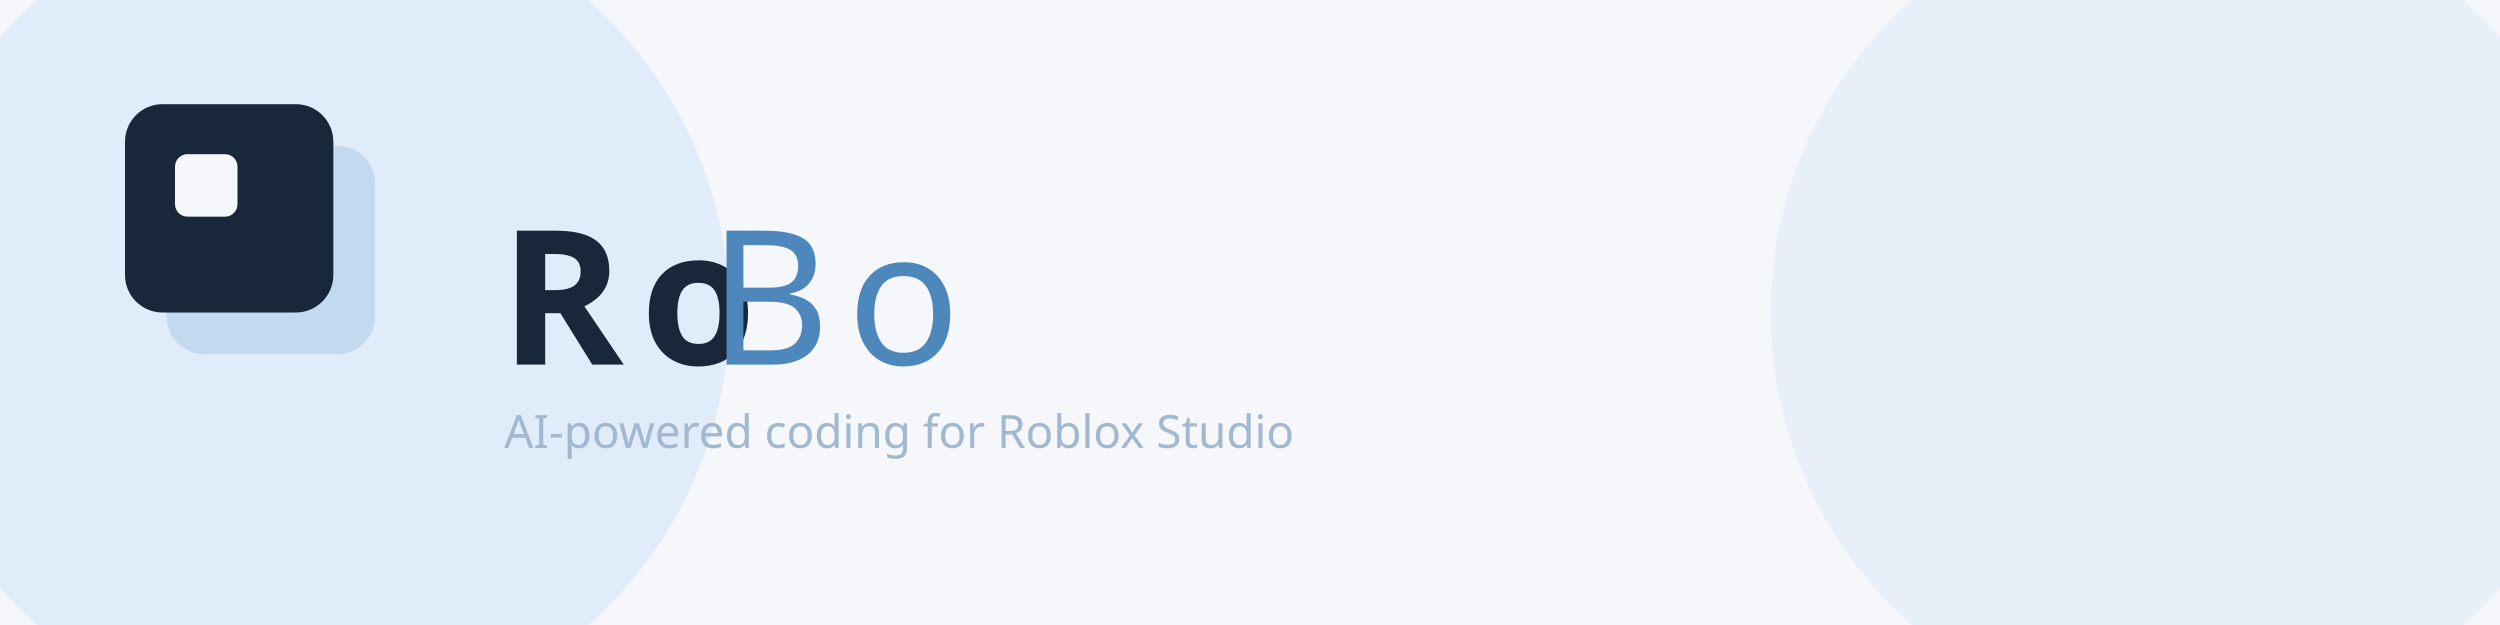
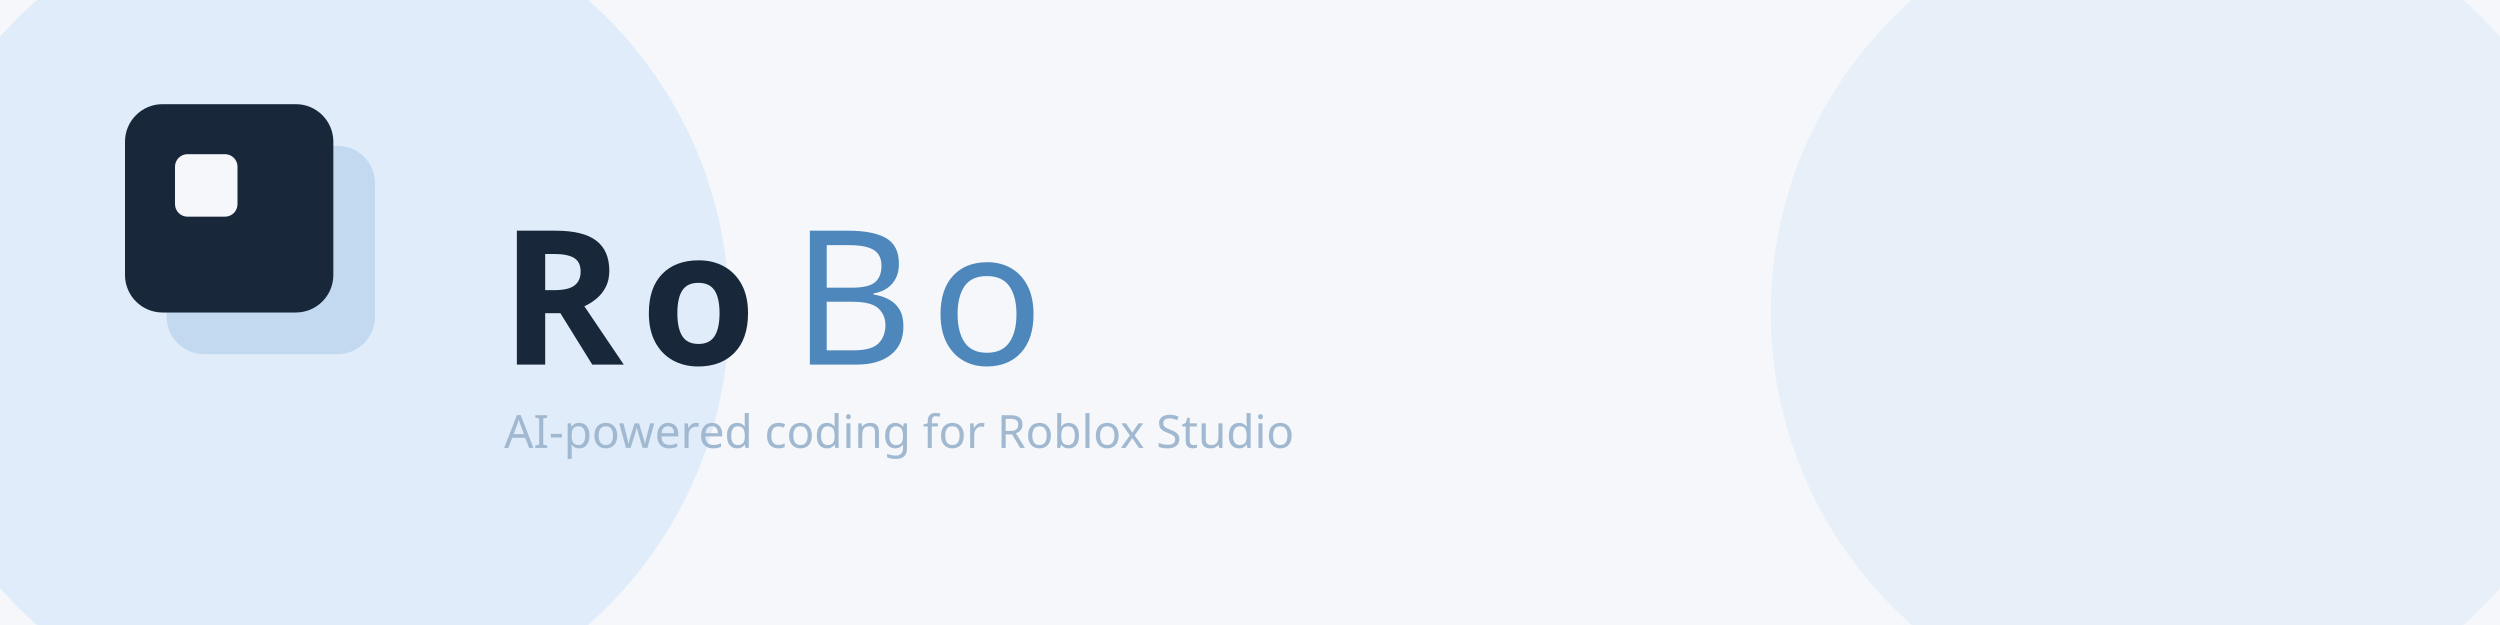
<svg xmlns="http://www.w3.org/2000/svg" viewBox="0 0 1200 300" fill="none">
  <rect width="1200" height="300" fill="#f5f7fa" />
  <circle cx="150" cy="150" r="200" fill="rgba(175,210,248,0.3)" />
  <circle cx="1050" cy="150" r="200" fill="rgba(190,218,250,0.25)" />
  <rect x="80" y="70" width="100" height="100" rx="18" fill="#c2d9f0" />
  <rect x="60" y="50" width="100" height="100" rx="18" fill="#18283a" />
  <rect x="84" y="74" width="30" height="30" rx="6" fill="#f5f7fa" />
  <text x="240" y="175" font-family="Space Grotesk, sans-serif" font-size="90" font-weight="600" letter-spacing="8" fill="#18283a">Ro</text>
-   <text x="340" y="175" font-family="Space Grotesk, sans-serif" font-size="90" font-weight="400" letter-spacing="8" fill="#4e87bb">Bo</text>
+   <text x="380" y="175" font-family="Space Grotesk, sans-serif" font-size="90" font-weight="400" letter-spacing="8" fill="#4e87bb">Bo</text>
  <text x="242" y="215" font-family="DM Sans, sans-serif" font-size="22" font-weight="500" fill="#a0b8d0">AI-powered coding for Roblox Studio</text>
</svg>
